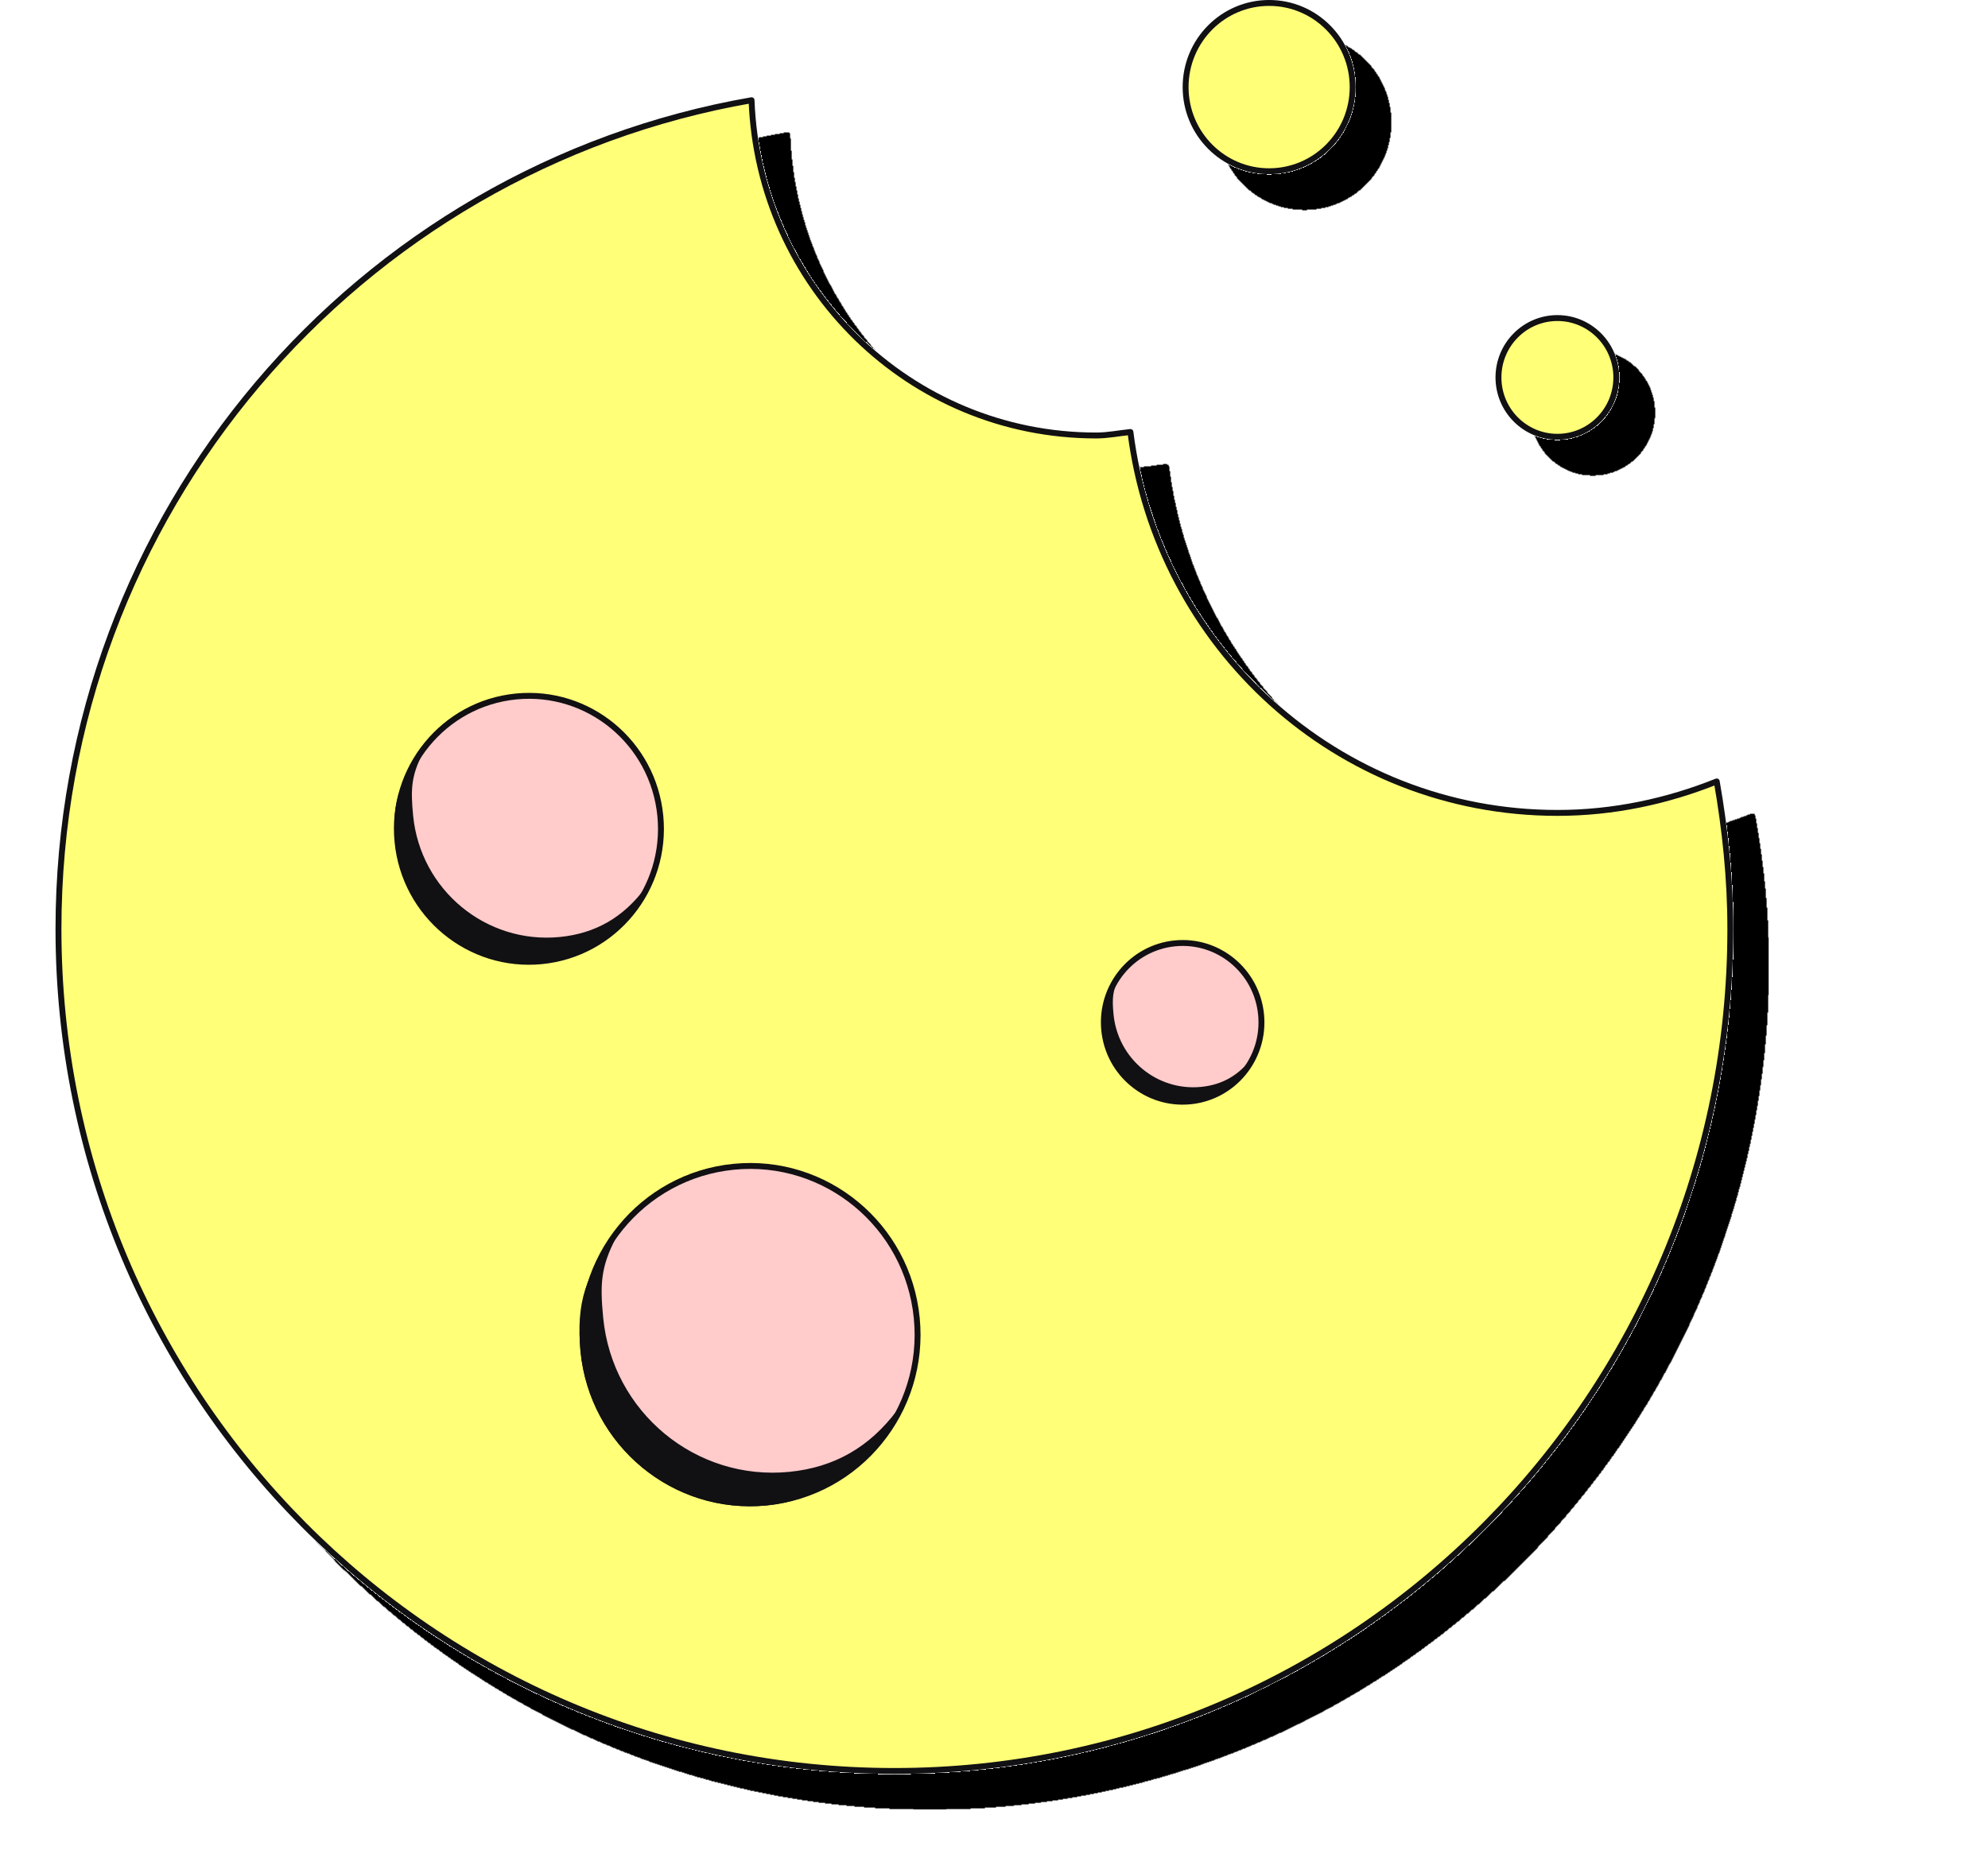
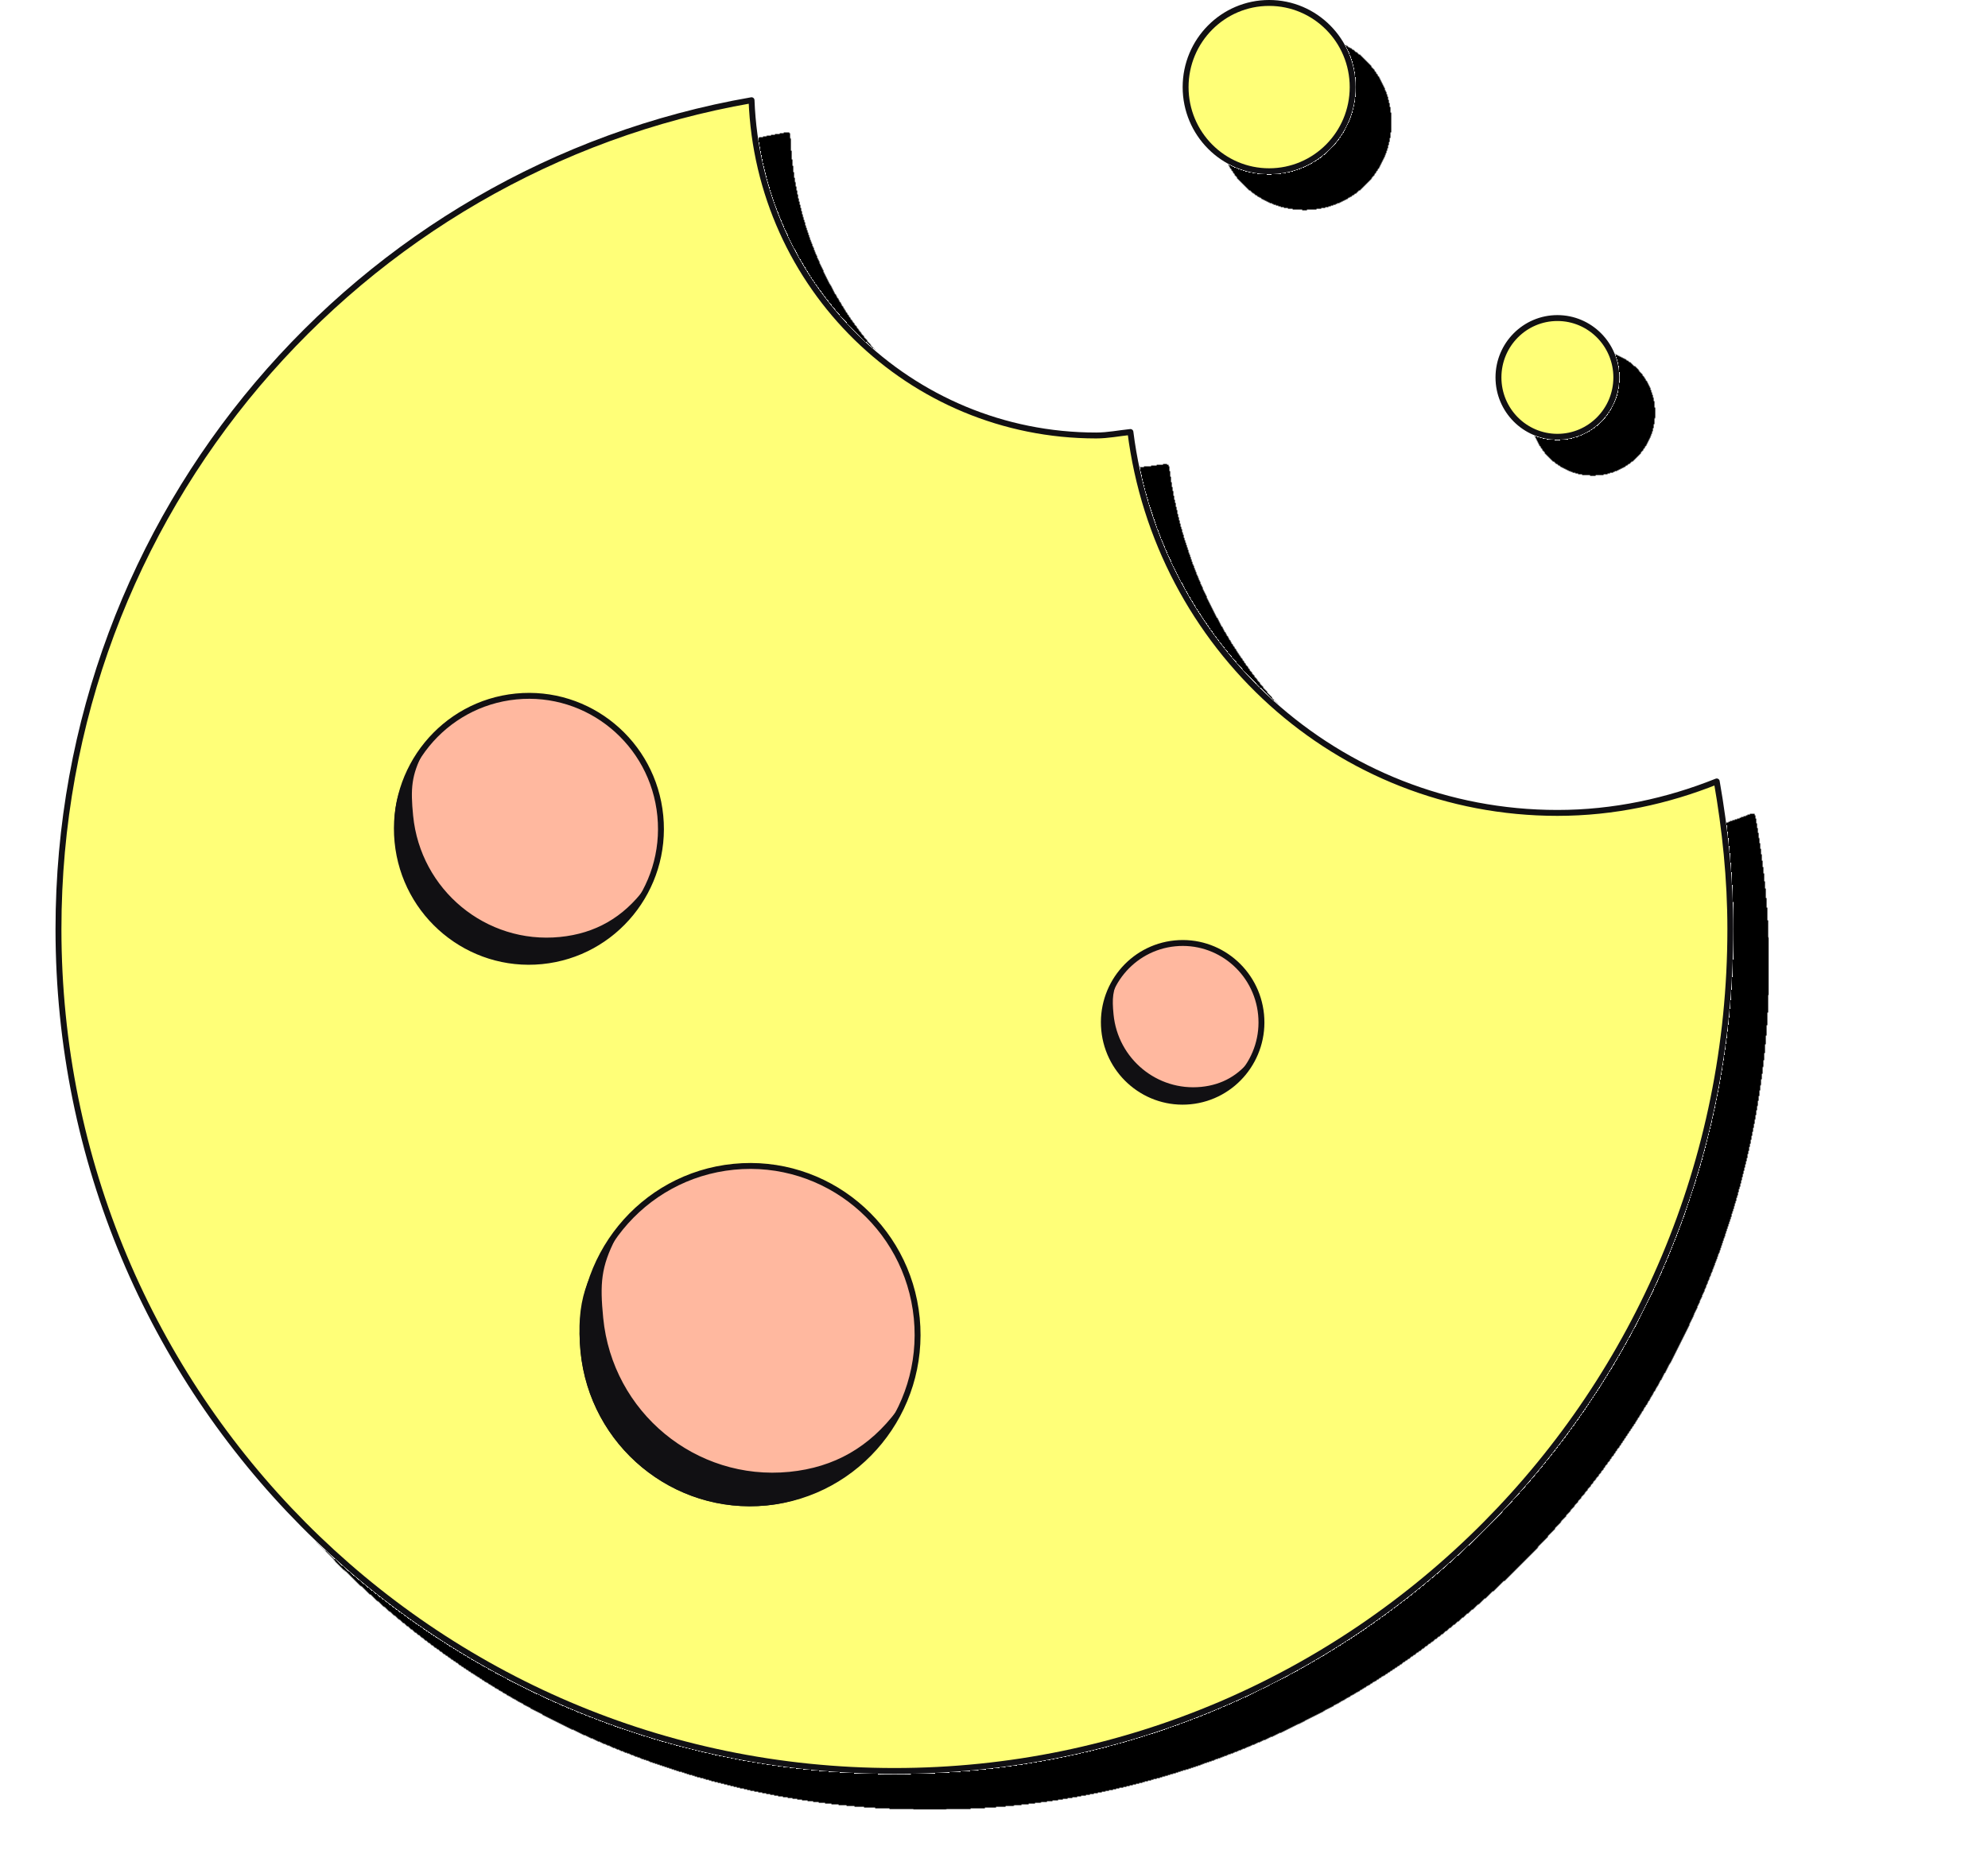
<svg xmlns="http://www.w3.org/2000/svg" width="306" height="286" viewBox="0 0 306 286" fill="none">
  <g filter="url(#filter0_d_396_1011)">
    <path d="M239.719 125.151C205.821 125.151 178.152 99.531 173.999 66.509C172.242 66.688 170.539 67.045 168.728 67.045C140.013 67.045 116.763 44.107 115.681 15.429C55.108 25.96 9 79.006 9 143.03C9 214.617 66.609 272.651 137.67 272.651C208.731 272.651 266.34 214.617 266.34 143.03C266.34 135.271 265.541 127.708 264.246 120.306C256.65 123.346 248.397 125.151 239.719 125.151Z" fill="#FFFF78" stroke="#111013" stroke-width="0.909" stroke-linecap="round" stroke-linejoin="round" />
    <path d="M195.35 0.454C202.447 0.454 208.206 6.251 208.206 13.409C208.206 20.567 202.447 26.363 195.35 26.363C188.253 26.363 182.493 20.567 182.493 13.409C182.493 6.252 188.253 0.454 195.35 0.454Z" fill="#FFFF78" stroke="#111013" stroke-width="0.909" />
    <path d="M239.72 48.966C244.725 48.966 248.789 53.055 248.789 58.106C248.789 63.157 244.725 67.246 239.72 67.246C234.714 67.246 230.65 63.157 230.649 58.106C230.649 53.055 234.714 48.966 239.72 48.966Z" fill="#FFFF78" stroke="#111013" stroke-width="0.909" />
  </g>
-   <path d="M83.401 147.977C94.571 146.87 102.736 136.851 101.638 125.599C100.54 114.346 90.594 106.121 79.424 107.227C68.254 108.334 60.09 118.353 61.188 129.605C62.286 140.858 72.232 149.083 83.401 147.977Z" fill="#FFCBCB" stroke="#111013" stroke-width="0.909" stroke-miterlimit="10" stroke-linecap="square" />
+   <path d="M83.401 147.977C94.571 146.87 102.736 136.851 101.638 125.599C100.54 114.346 90.594 106.121 79.424 107.227C68.254 108.334 60.09 118.353 61.188 129.605C62.286 140.858 72.232 149.083 83.401 147.977Z" fill="#ffb89f" stroke="#111013" stroke-width="0.909" stroke-miterlimit="10" stroke-linecap="square" />
  <path d="M65.101 115.918C63.321 119.373 63.182 121.407 63.589 125.569C64.706 137.013 74.821 145.378 86.18 144.253C91.658 143.71 95.914 141.236 99.234 136.809C96.121 142.852 90.664 147.607 83.436 148.323C72.076 149.448 61.961 141.083 60.844 129.64C60.266 123.714 61.511 120.086 65.101 115.918Z" fill="#111013" />
-   <path d="M183.225 169.555C189.891 168.895 194.764 162.915 194.109 156.2C193.453 149.484 187.518 144.575 180.852 145.236C174.185 145.896 169.313 151.875 169.968 158.591C170.623 165.306 176.559 170.215 183.225 169.555Z" fill="#FFCBCB" stroke="#111013" stroke-width="0.909" stroke-miterlimit="10" stroke-linecap="square" />
+   <path d="M183.225 169.555C189.891 168.895 194.764 162.915 194.109 156.2C193.453 149.484 187.518 144.575 180.852 145.236C174.185 145.896 169.313 151.875 169.968 158.591C170.623 165.306 176.559 170.215 183.225 169.555Z" fill="#ffb89f" stroke="#111013" stroke-width="0.909" stroke-miterlimit="10" stroke-linecap="square" />
  <path d="M172.304 150.422C171.241 152.484 171.159 153.698 171.401 156.182C172.068 163.012 178.104 168.004 184.884 167.332C188.153 167.009 190.693 165.532 192.675 162.89C190.816 166.496 187.56 169.334 183.246 169.761C176.467 170.433 170.43 165.441 169.763 158.611C169.418 155.075 170.161 152.91 172.304 150.422Z" fill="#111013" />
-   <path d="M117.979 231.323C132.148 229.92 142.506 217.21 141.113 202.936C139.72 188.661 127.103 178.227 112.934 179.631C98.764 181.034 88.407 193.744 89.8 208.018C91.193 222.292 103.81 232.726 117.979 231.323Z" fill="#FFCBCB" stroke="#111013" stroke-width="0.909" stroke-miterlimit="10" stroke-linecap="square" />
+   <path d="M117.979 231.323C132.148 229.92 142.506 217.21 141.113 202.936C139.72 188.661 127.103 178.227 112.934 179.631C98.764 181.034 88.407 193.744 89.8 208.018C91.193 222.292 103.81 232.726 117.979 231.323Z" fill="#ffb89f" stroke="#111013" stroke-width="0.909" stroke-miterlimit="10" stroke-linecap="square" />
  <path d="M94.765 190.654C92.507 195.037 92.331 197.618 92.847 202.898C94.264 217.415 107.095 228.026 121.505 226.599C128.454 225.911 133.853 222.772 138.065 217.156C134.115 224.822 127.193 230.854 118.024 231.762C103.613 233.189 90.782 222.578 89.365 208.061C88.632 200.544 90.211 195.943 94.765 190.654Z" fill="#111013" />
  <defs>
    <filter id="filter0_d_396_1011" x="8.547" y="0" width="263.701" height="278.56" filterUnits="userSpaceOnUse" color-interpolation-filters="sRGB">
      <feFlood flood-opacity="0" result="BackgroundImageFix" />
      <feColorMatrix in="SourceAlpha" type="matrix" values="0 0 0 0 0 0 0 0 0 0 0 0 0 0 0 0 0 0 127 0" result="hardAlpha" />
      <feOffset dx="5.455" dy="5.455" />
      <feComposite in2="hardAlpha" operator="out" />
      <feColorMatrix type="matrix" values="0 0 0 0 0 0 0 0 0 0 0 0 0 0 0 0 0 0 1 0" />
      <feBlend mode="normal" in2="BackgroundImageFix" result="effect1_dropShadow_396_1011" />
      <feBlend mode="normal" in="SourceGraphic" in2="effect1_dropShadow_396_1011" result="shape" />
    </filter>
  </defs>
</svg>
